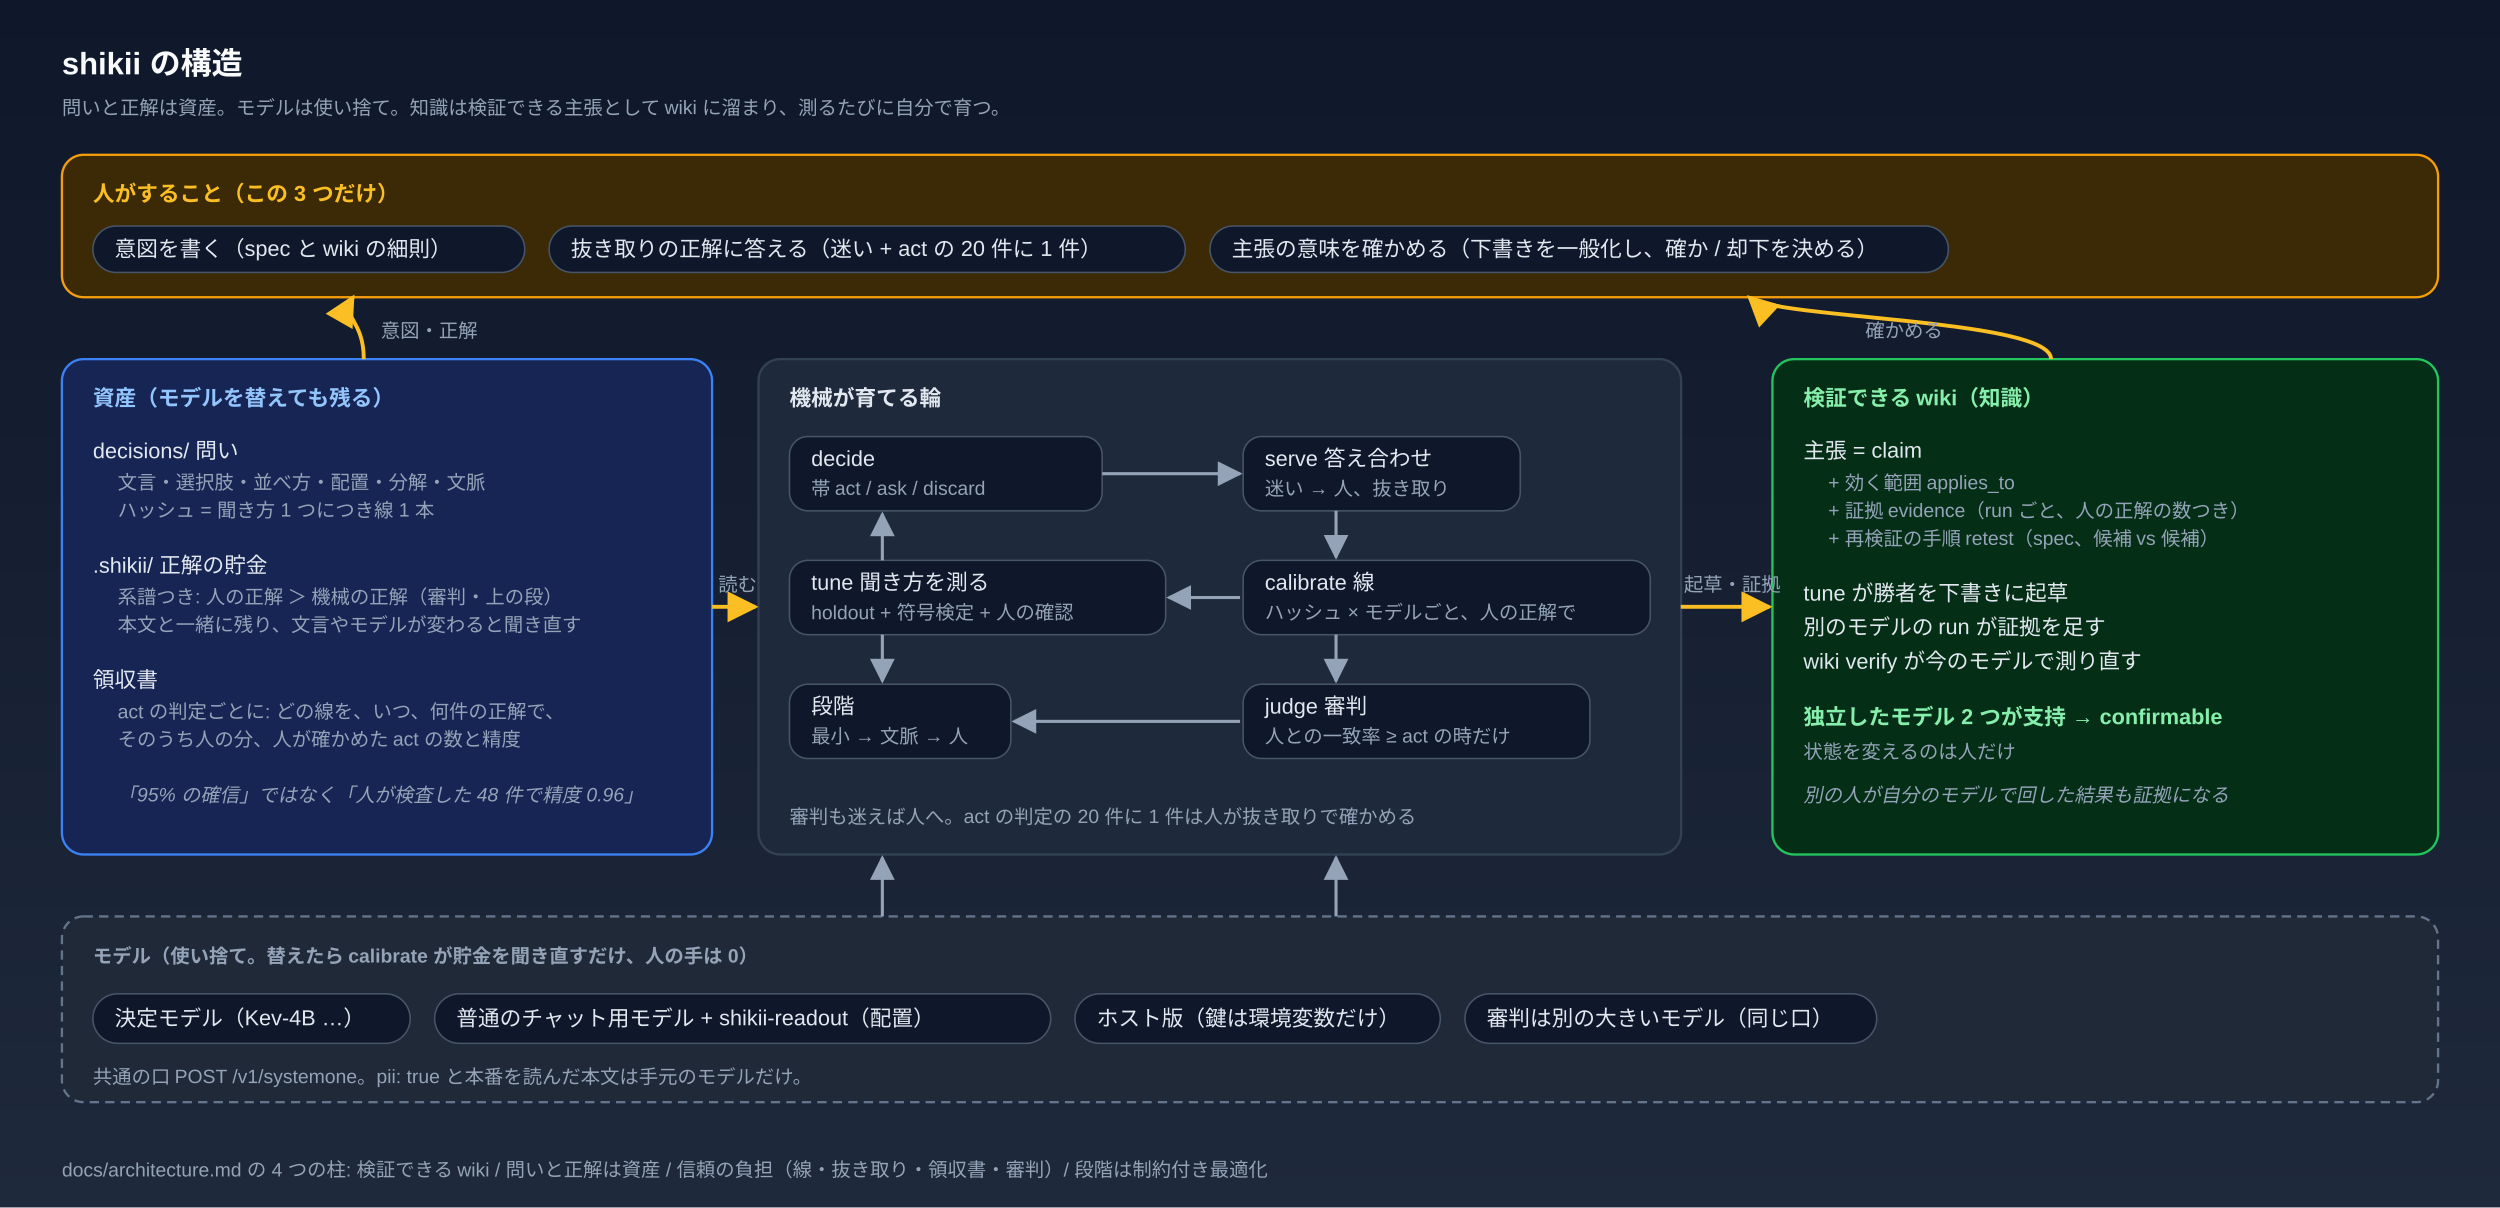
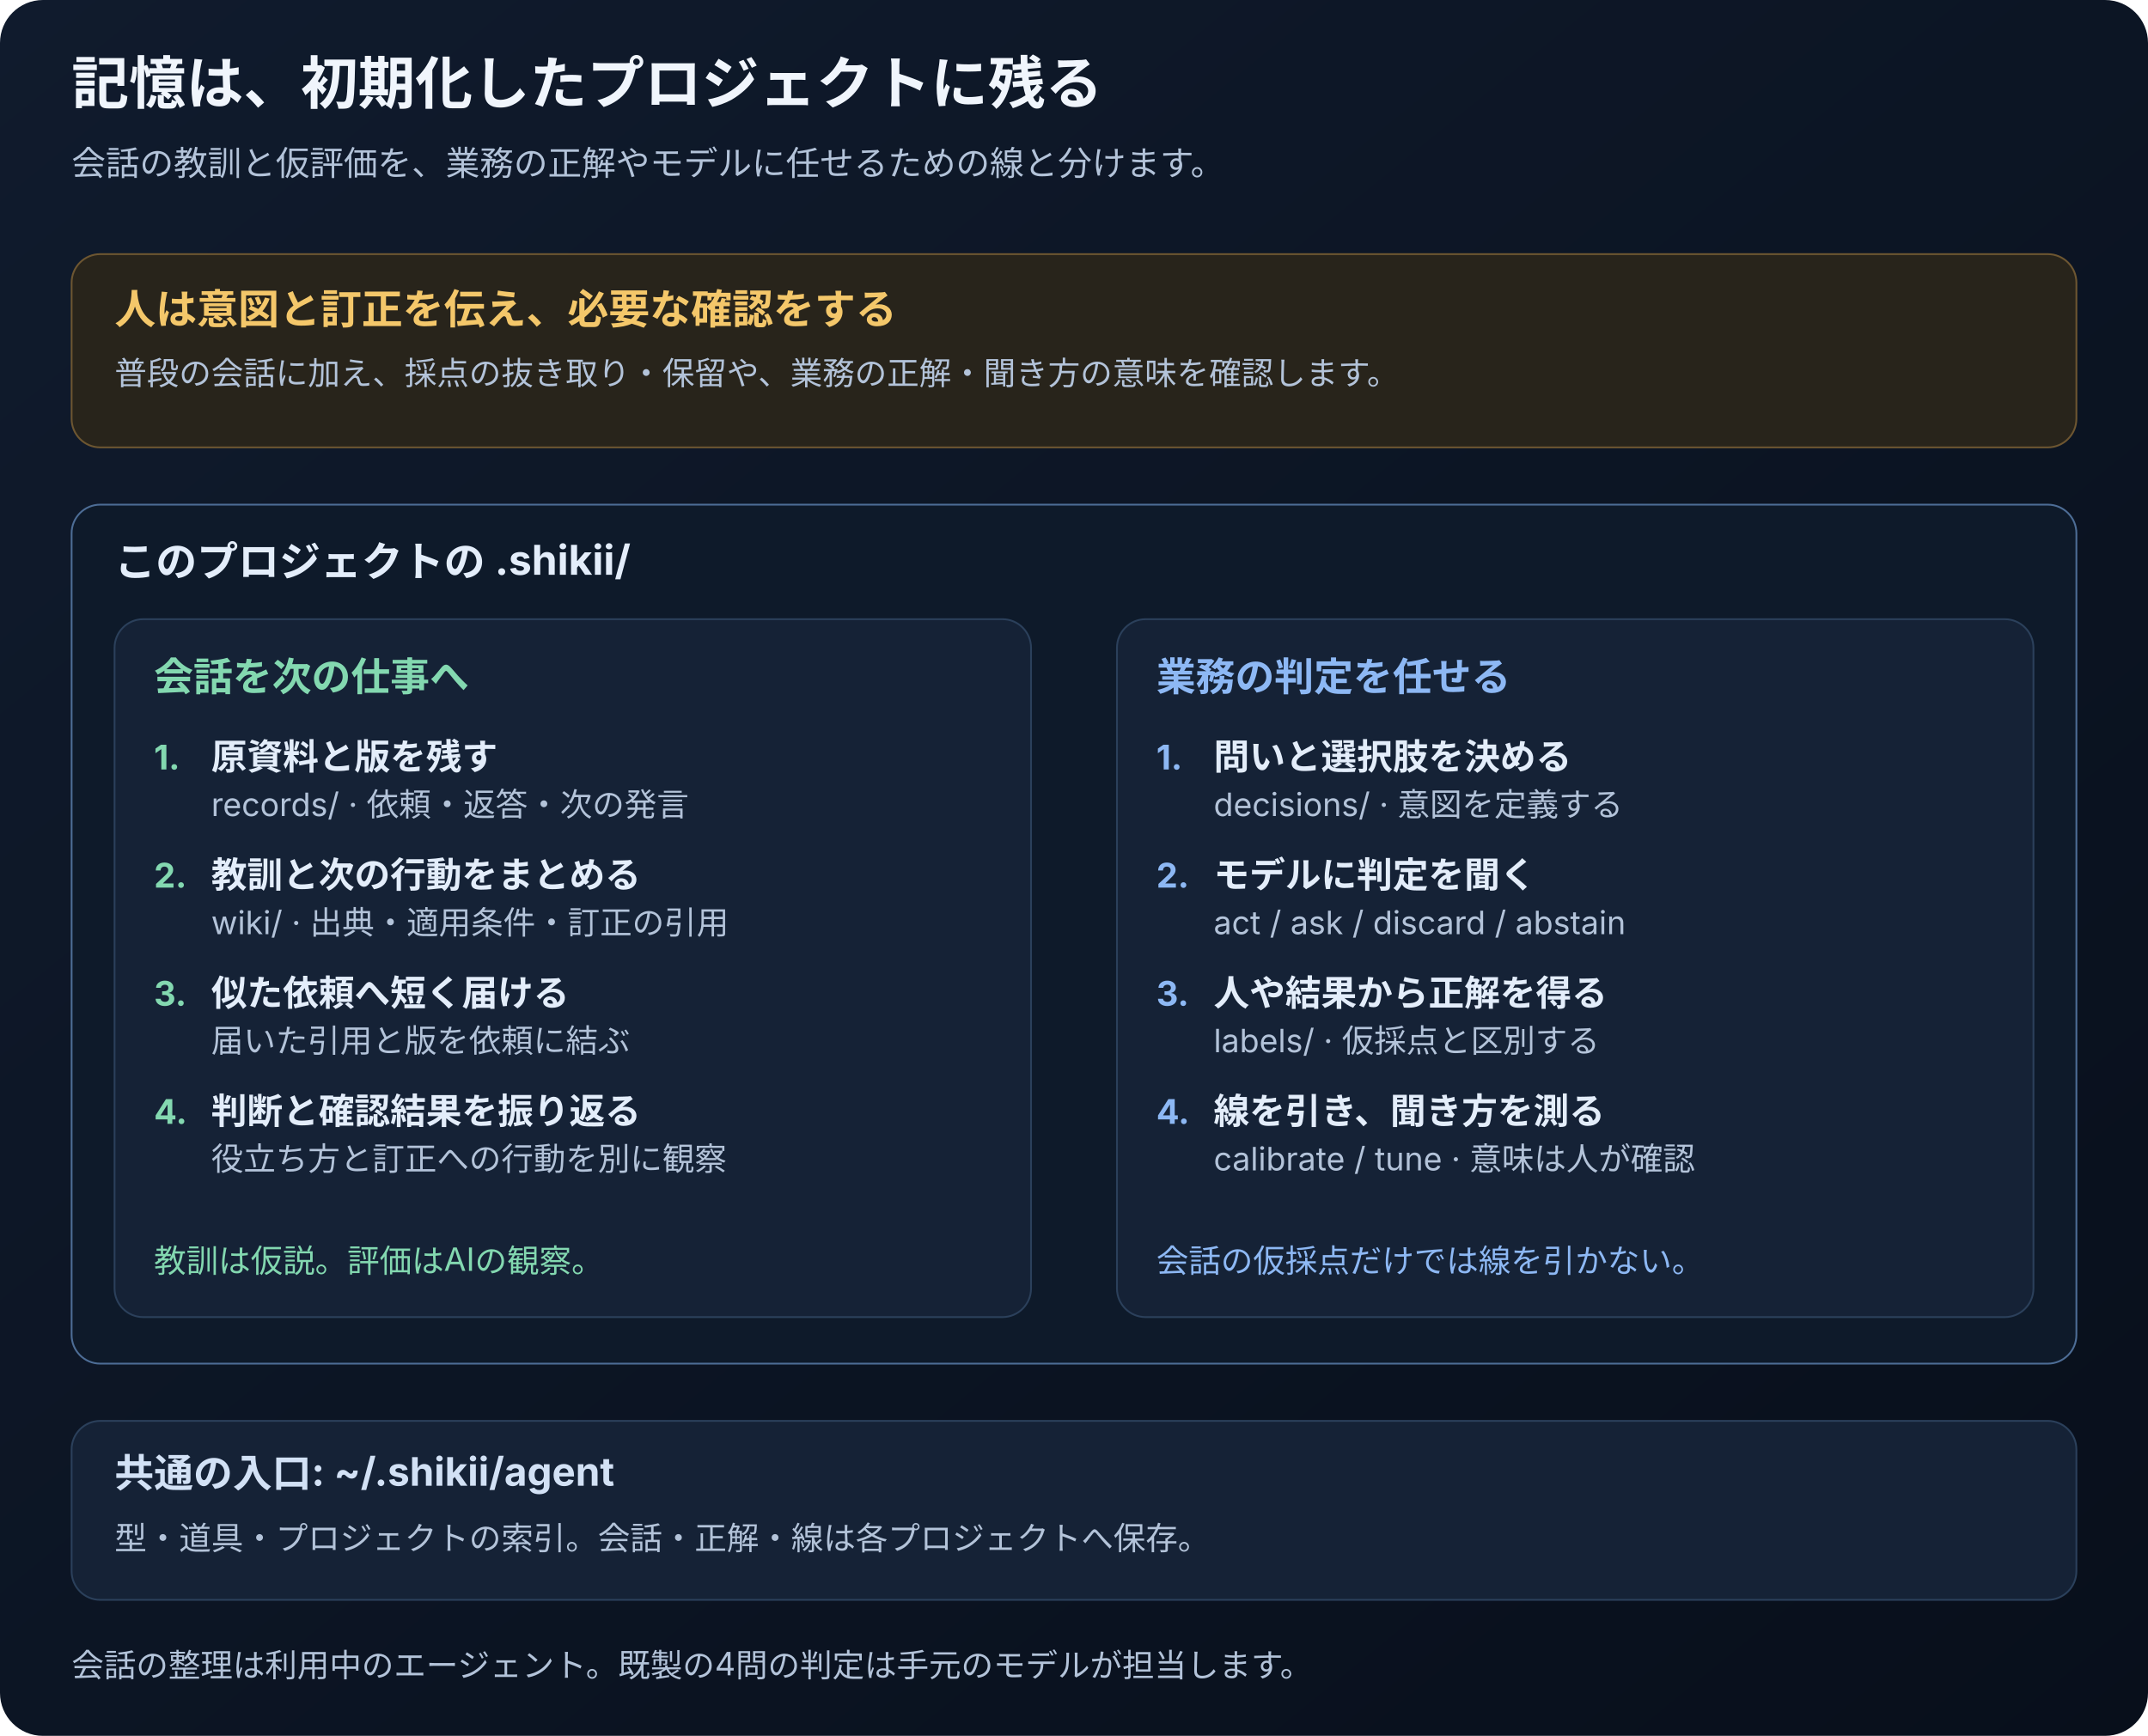
- <svg xmlns="http://www.w3.org/2000/svg" viewBox="0 0 1615 780" width="1615" height="780" font-family="-apple-system, 'Segoe UI', 'Hiragino Sans', 'Noto Sans JP', 'Helvetica Neue', Arial, sans-serif">
+ <svg xmlns="http://www.w3.org/2000/svg" width="1200" height="970" viewBox="0 0 1200 970" role="img" aria-labelledby="title desc" lang="ja" font-family="-apple-system, BlinkMacSystemFont, 'Hiragino Sans', 'Noto Sans JP', 'Segoe UI', sans-serif">
  <defs>
-     <linearGradient id="bg" x1="0" y1="0" x2="0" y2="1">
-       <stop offset="0" stop-color="#0f172a" />
-       <stop offset="1" stop-color="#1e293b" />
+     <linearGradient id="bg" x2="1" y2="1">
+       <stop stop-color="#101b2d" />
+       <stop offset="1" stop-color="#080f1b" />
    </linearGradient>
-     <marker id="arrow" viewBox="0 0 10 10" refX="9" refY="5" markerWidth="8" markerHeight="8" orient="auto-start-reverse">
-       <path d="M 0 0 L 10 5 L 0 10 z" fill="#94a3b8" />
+     <marker id="arrow" viewBox="0 0 10 10" refX="9" refY="5" markerWidth="7" markerHeight="7" orient="auto">
+       <path d="M 0 0 L 10 5 L 0 10" fill="none" stroke="#7d93af" stroke-width="1.5" />
    </marker>
-     <marker id="arrowAmber" viewBox="0 0 10 10" refX="9" refY="5" markerWidth="8" markerHeight="8" orient="auto-start-reverse">
-       <path d="M 0 0 L 10 5 L 0 10 z" fill="#fbbf24" />
-     </marker>
-     <style>
- .box { fill: #1e293b; stroke: #334155; stroke-width: 1.5; rx: 14; }
- .asset { fill: #172554; stroke: #3b82f6; } .wiki { fill: #052e16; stroke: #22c55e; } .human { fill: #3b2a05; stroke: #f59e0b; } .model { fill: #1f2937; stroke: #64748b; stroke-dasharray: 6 4; }
- .t { fill: #e2e8f0; font-size: 14px; } .h { fill: #f8fafc; font-size: 20px; font-weight: 700; } .k { fill: #94a3b8; font-size: 12.5px; }
- .ac { fill: #fbbf24; font-size: 14px; font-weight: 700; } .gr { fill: #86efac; font-size: 14px; font-weight: 700; } .bl { fill: #93c5fd; font-size: 14px; font-weight: 700; }
- .flow { stroke: #94a3b8; stroke-width: 2; fill: none; marker-end: url(#arrow); } .flowA { stroke: #fbbf24; stroke-width: 2.5; fill: none; marker-end: url(#arrowAmber); }
- .pill { fill: #0f172a; stroke: #475569; stroke-width: 1; }
- </style>
  </defs>
-   <rect width="1615" height="780" fill="url(#bg)" />
-   <text x="40" y="48" class="h" font-size="26">shikii の構造</text>
-   <text x="40" y="74" class="k" font-size="14">問いと正解は資産。モデルは使い捨て。知識は検証できる主張として wiki に溜まり、測るたびに自分で育つ。</text>
-   <rect x="40" y="100" width="1535" height="92" class="box human" />
-   <text x="60" y="130" class="ac" font-size="15">人がすること（この 3 つだけ）</text>
-   <rect x="60" y="146" width="279" height="30" rx="15" ry="15" class="pill" />
-   <text x="74" y="165.68" class="t" font-size="13">意図を書く（spec と wiki の細則）</text>
-   <rect x="354.723" y="146" width="411" height="30" rx="15" ry="15" class="pill" />
-   <text x="368.723" y="165.68" class="t" font-size="13">抜き取りの正解に答える（迷い + act の 20 件に 1 件）</text>
-   <rect x="781.651" y="146" width="477" height="30" rx="15" ry="15" class="pill" />
-   <text x="795.651" y="165.68" class="t" font-size="13">主張の意味を確かめる（下書きを一般化し、確か / 却下を決める）</text>
-   <rect x="40" y="232" width="420" height="320" class="box asset" />
-   <text x="60" y="262" class="bl" font-size="15">資産（モデルを替えても残る）</text>
-   <text x="60" y="296" class="t">decisions/  問い</text>
-   <text x="76" y="316" class="k">文言・選択肢・並べ方・配置・分解・文脈</text>
-   <text x="76" y="334" class="k">ハッシュ = 聞き方 1 つにつき線 1 本</text>
-   <text x="60" y="370" class="t">.shikii/  正解の貯金</text>
-   <text x="76" y="390" class="k">系譜つき: 人の正解 ＞ 機械の正解（審判・上の段）</text>
-   <text x="76" y="408" class="k">本文と一緒に残り、文言やモデルが変わると聞き直す</text>
-   <text x="60" y="444" class="t">領収書</text>
-   <text x="76" y="464" class="k">act の判定ごとに: どの線を、いつ、何件の正解で、</text>
-   <text x="76" y="482" class="k">そのうち人の分、人が確かめた act の数と精度</text>
-   <text x="76" y="518" class="k" font-size="12" textLength="368" lengthAdjust="spacingAndGlyphs" font-style="italic">「95% の確信」ではなく「人が検査した 48 件で精度 0.96」</text>
-   <rect x="490" y="232" width="596" height="320" class="box" />
-   <text x="510" y="262" class="t" font-size="15" font-weight="700">機械が育てる輪</text>
-   <rect x="510" y="282" width="202" height="48" rx="12" ry="12" class="pill" />
-   <text x="524" y="301" class="t" font-size="14">decide</text>
-   <text x="524" y="320" class="k" font-size="12">帯 act / ask / discard</text>
-   <rect x="803.078" y="282" width="179" height="48" rx="12" ry="12" class="pill" />
-   <text x="817.078" y="301" class="t" font-size="14">serve  答え合わせ</text>
-   <text x="817.078" y="320" class="k" font-size="12">迷い → 人、抜き取り</text>
-   <rect x="803.078" y="362" width="263" height="48" rx="12" ry="12" class="pill" />
-   <text x="817.078" y="381" class="t" font-size="14">calibrate  線</text>
-   <text x="817.078" y="400" class="k" font-size="12">ハッシュ × モデルごと、人の正解で</text>
-   <rect x="510" y="362" width="243" height="48" rx="12" ry="12" class="pill" />
-   <text x="524" y="381" class="t" font-size="14">tune  聞き方を測る</text>
-   <text x="524" y="400" class="k" font-size="12">holdout + 符号検定 + 人の確認</text>
-   <rect x="510" y="442" width="143" height="48" rx="12" ry="12" class="pill" />
-   <text x="524" y="461" class="t" font-size="14">段階</text>
-   <text x="524" y="480" class="k" font-size="12">最小 → 文脈 → 人</text>
-   <rect x="803.078" y="442" width="224" height="48" rx="12" ry="12" class="pill" />
-   <text x="817.078" y="461" class="t" font-size="14">judge  審判</text>
-   <text x="817.078" y="480" class="k" font-size="12">人との一致率 ≥ act の時だけ</text>
-   <path d="M 712 306 L 801.078 306" class="flow" />
-   <path d="M 863.078 330 L 863.078 360" class="flow" />
-   <path d="M 801.078 386 L 755 386" class="flow" />
-   <path d="M 653 466 L 653 466" class="flow" style="display:none" />
-   <path d="M 570 362 L 570 332" class="flow" />
-   <path d="M 570 410 L 570 440" class="flow" />
-   <path d="M 863.078 410 L 863.078 440" class="flow" />
-   <path d="M 801.078 466 L 655 466" class="flow" />
-   <text x="510" y="532" class="k" font-size="11.5">審判も迷えば人へ。act の判定の 20 件に 1 件は人が抜き取りで確かめる</text>
-   <rect x="1145" y="232" width="430" height="320" class="box wiki" />
-   <text x="1165" y="262" class="gr" font-size="15">検証できる wiki（知識）</text>
-   <text x="1165" y="296" class="t">主張 = claim</text>
-   <text x="1181" y="316" class="k">+ 効く範囲 applies_to</text>
-   <text x="1181" y="334" class="k">+ 証拠 evidence（run ごと、人の正解の数つき）</text>
-   <text x="1181" y="352" class="k">+ 再検証の手順 retest（spec、候補 vs 候補）</text>
-   <text x="1165" y="388" class="t">tune が勝者を下書きに起草</text>
-   <text x="1165" y="410" class="t">別のモデルの run が証拠を足す</text>
-   <text x="1165" y="432" class="t">wiki verify が今のモデルで測り直す</text>
-   <text x="1165" y="468" class="gr">独立したモデル 2 つが支持 → confirmable</text>
-   <text x="1165" y="490" class="k">状態を変えるのは人だけ</text>
-   <text x="1165" y="518" class="k" font-style="italic">別の人が自分のモデルで回した結果も証拠になる</text>
-   <path d="M 460 392 L 488 392" class="flowA" />
-   <text x="464" y="382" class="k" font-size="10.5">読む</text>
-   <path d="M 1085.779 392 L 1143 392" class="flowA" />
-   <text x="1087.779" y="382" class="k" font-size="10.5">起草・証拠</text>
-   <path d="M 1325 232 C 1325 206, 1145 206, 1130 192" class="flowA" />
-   <text x="1205" y="218" class="k" font-size="11">確かめる</text>
-   <path d="M 235 232 C 235 206, 220 206, 228 192" class="flowA" />
-   <text x="246" y="218" class="k" font-size="11">意図・正解</text>
-   <rect x="40" y="592" width="1535" height="120" class="box model" />
-   <text x="60" y="622" class="k" font-size="15" fill="#cbd5e1" font-weight="700">モデル（使い捨て。替えたら calibrate が貯金を聞き直すだけ、人の手は 0）</text>
-   <rect x="60" y="642" width="205" height="32" rx="16" ry="16" class="pill" />
-   <text x="74" y="662.68" class="t" font-size="13">決定モデル（Kev-4B …）</text>
-   <rect x="280.758" y="642" width="398" height="32" rx="16" ry="16" class="pill" />
-   <text x="294.758" y="662.68" class="t" font-size="13">普通のチャット用モデル + shikii-readout（配置）</text>
-   <rect x="694.437" y="642" width="236" height="32" rx="16" ry="16" class="pill" />
-   <text x="708.437" y="662.68" class="t" font-size="13">ホスト版（鍵は環境変数だけ）</text>
-   <rect x="946.354" y="642" width="266" height="32" rx="16" ry="16" class="pill" />
-   <text x="960.354" y="662.68" class="t" font-size="13">審判は別の大きいモデル（同じ口）</text>
-   <text x="60" y="700" class="k">共通の口 POST /v1/systemone。pii: true と本番を読んだ本文は手元のモデルだけ。</text>
-   <path d="M 570 592 L 570 554" class="flow" />
-   <path d="M 863.078 592 L 863.078 554" class="flow" />
-   <text x="40" y="760" class="k" font-size="12">docs/architecture.md の 4 つの柱: 検証できる wiki / 問いと正解は資産 / 信頼の負担（線・抜き取り・領収書・審判）/ 段階は制約付き最適化</text>
+   <rect width="1200" height="970" rx="24" fill="url(#bg)" />
+   <text x="40" y="58" font-size="32" font-weight="700" fill="#f0f5fc">記憶は、初期化したプロジェクトに残る</text>
+   <text x="40" y="98" font-size="19" font-weight="400" fill="#b3c3d9">会話の教訓と仮評価を、業務の正解やモデルに任せるための線と分けます。</text>
+   <rect x="40" y="142" width="1120" height="108" rx="16" fill="#28241b" stroke="#6d5631" />
+   <text x="64" y="181" font-size="23" font-weight="700" fill="#f4c76a">人は意図と訂正を伝え、必要な確認をする</text>
+   <text x="64" y="215" font-size="18" font-weight="400" fill="#b3c3d9">普段の会話に加え、採点の抜き取り・保留や、業務の正解・聞き方の意味を確認します。</text>
+   <rect x="40" y="282" width="1120" height="480" rx="16" fill="#0e1a2a" stroke="#4d6d96" />
+   <text x="64" y="322" font-size="23" font-weight="700" fill="#e3edfa">このプロジェクトの .shikii/</text>
+   <rect x="64" y="346" width="512" height="390" rx="16" fill="#152236" stroke="#2b405b" />
+   <text x="86" y="386" font-size="22" font-weight="700" fill="#83d8b0">会話を次の仕事へ</text>
+   <text x="86" y="430" font-size="19" font-weight="700" fill="#83d8b0">1.</text>
+   <text x="118" y="430" font-size="20" font-weight="600" fill="#e3edfa">原資料と版を残す</text>
+   <text x="118" y="456" font-size="18" font-weight="400" fill="#b3c3d9">records/ · 依頼・返答・次の発言</text>
+   <text x="86" y="496" font-size="19" font-weight="700" fill="#83d8b0">2.</text>
+   <text x="118" y="496" font-size="20" font-weight="600" fill="#e3edfa">教訓と次の行動をまとめる</text>
+   <text x="118" y="522" font-size="18" font-weight="400" fill="#b3c3d9">wiki/ · 出典・適用条件・訂正の引用</text>
+   <text x="86" y="562" font-size="19" font-weight="700" fill="#83d8b0">3.</text>
+   <text x="118" y="562" font-size="20" font-weight="600" fill="#e3edfa">似た依頼へ短く届ける</text>
+   <text x="118" y="588" font-size="18" font-weight="400" fill="#b3c3d9">届いた引用と版を依頼に結ぶ</text>
+   <text x="86" y="628" font-size="19" font-weight="700" fill="#83d8b0">4.</text>
+   <text x="118" y="628" font-size="20" font-weight="600" fill="#e3edfa">判断と確認結果を振り返る</text>
+   <text x="118" y="654" font-size="18" font-weight="400" fill="#b3c3d9">役立ち方と訂正への行動を別に観察</text>
+   <text x="86" y="711" font-size="18" font-weight="400" fill="#83d8b0">教訓は仮説。評価はAIの観察。</text>
+   <rect x="624" y="346" width="512" height="390" rx="16" fill="#152236" stroke="#2b405b" />
+   <text x="646" y="386" font-size="22" font-weight="700" fill="#8db8f4">業務の判定を任せる</text>
+   <text x="646" y="430" font-size="19" font-weight="700" fill="#8db8f4">1.</text>
+   <text x="678" y="430" font-size="20" font-weight="600" fill="#e3edfa">問いと選択肢を決める</text>
+   <text x="678" y="456" font-size="18" font-weight="400" fill="#b3c3d9">decisions/ · 意図を定義する</text>
+   <text x="646" y="496" font-size="19" font-weight="700" fill="#8db8f4">2.</text>
+   <text x="678" y="496" font-size="20" font-weight="600" fill="#e3edfa">モデルに判定を聞く</text>
+   <text x="678" y="522" font-size="18" font-weight="400" fill="#b3c3d9">act / ask / discard / abstain</text>
+   <text x="646" y="562" font-size="19" font-weight="700" fill="#8db8f4">3.</text>
+   <text x="678" y="562" font-size="20" font-weight="600" fill="#e3edfa">人や結果から正解を得る</text>
+   <text x="678" y="588" font-size="18" font-weight="400" fill="#b3c3d9">labels/ · 仮採点と区別する</text>
+   <text x="646" y="628" font-size="19" font-weight="700" fill="#8db8f4">4.</text>
+   <text x="678" y="628" font-size="20" font-weight="600" fill="#e3edfa">線を引き、聞き方を測る</text>
+   <text x="678" y="654" font-size="18" font-weight="400" fill="#b3c3d9">calibrate / tune · 意味は人が確認</text>
+   <text x="646" y="711" font-size="18" font-weight="400" fill="#8db8f4">会話の仮採点だけでは線を引かない。</text>
+   <rect x="40" y="794" width="1120" height="100" rx="16" fill="#152236" stroke="#2b405b" />
+   <text x="64" y="831" font-size="22" font-weight="700" fill="#d2e1f5">共通の入口: ~/.shikii/agent</text>
+   <text x="64" y="866" font-size="18" font-weight="400" fill="#b3c3d9">型・道具・プロジェクトの索引。会話・正解・線は各プロジェクトへ保存。</text>
+   <text x="40" y="937" font-size="18" font-weight="400" fill="#b3c3d9">会話の整理は利用中のエージェント。既製の4問の判定は手元のモデルが担当します。</text>
</svg>
